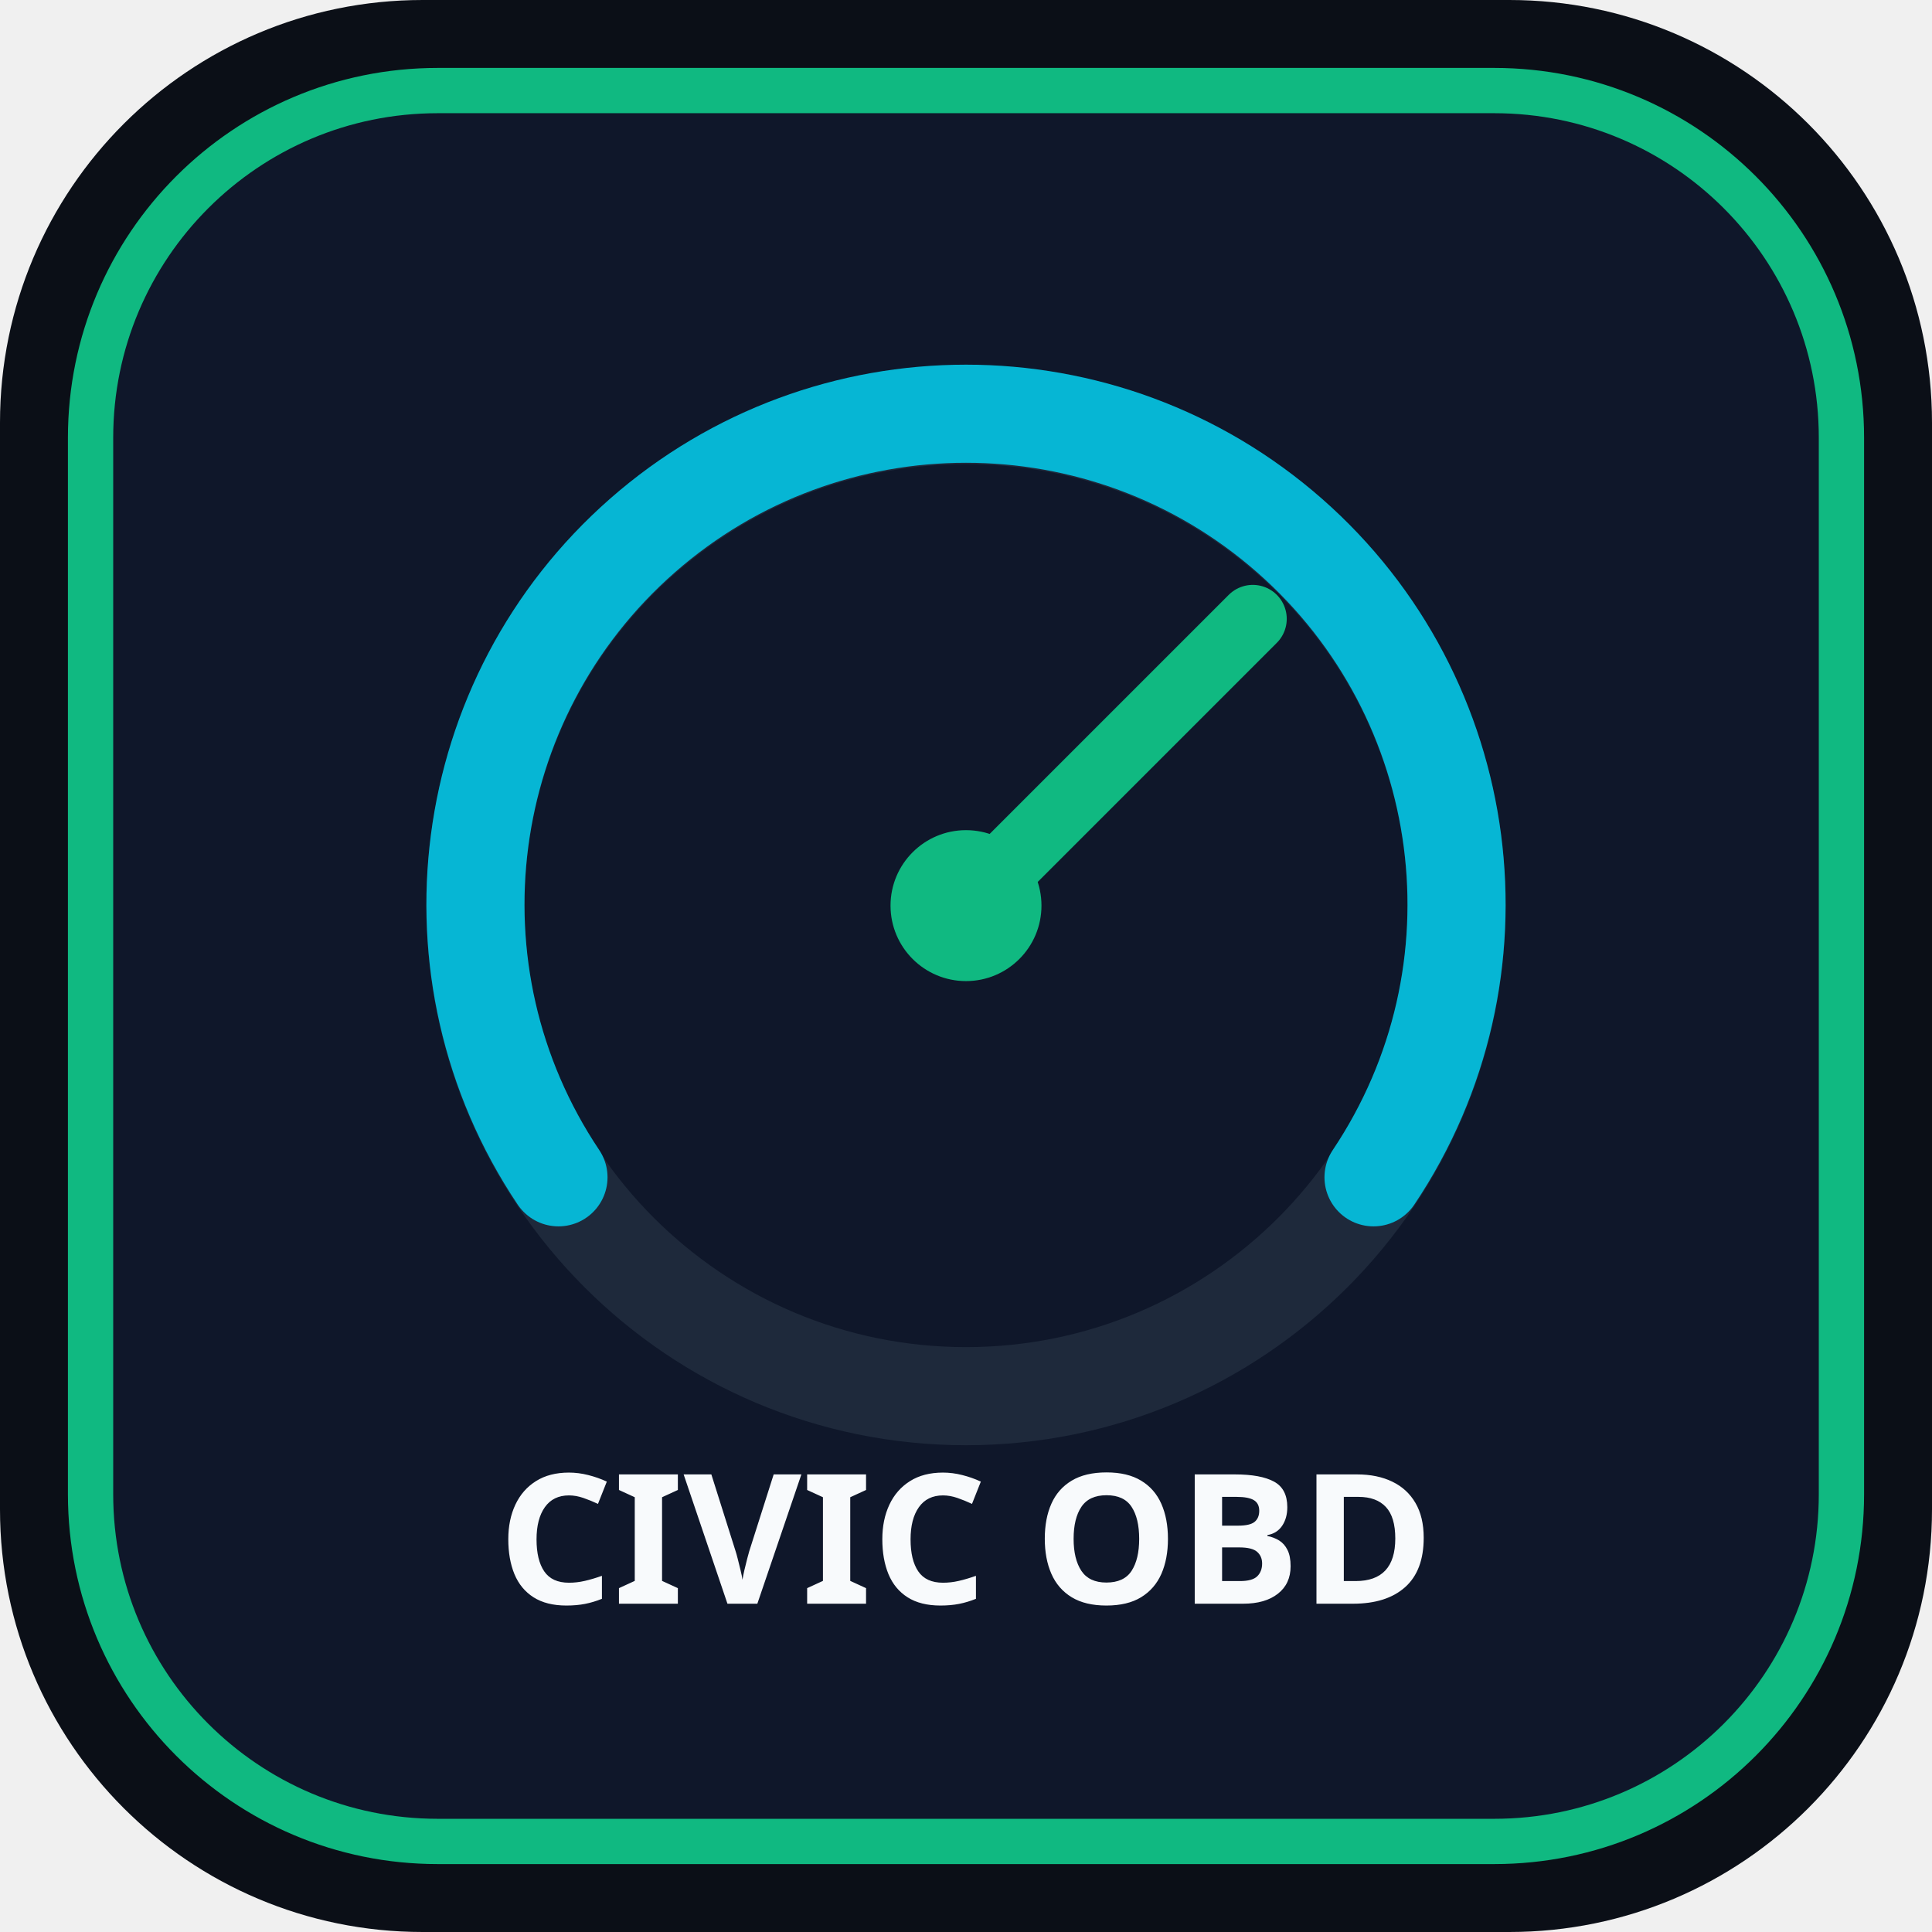
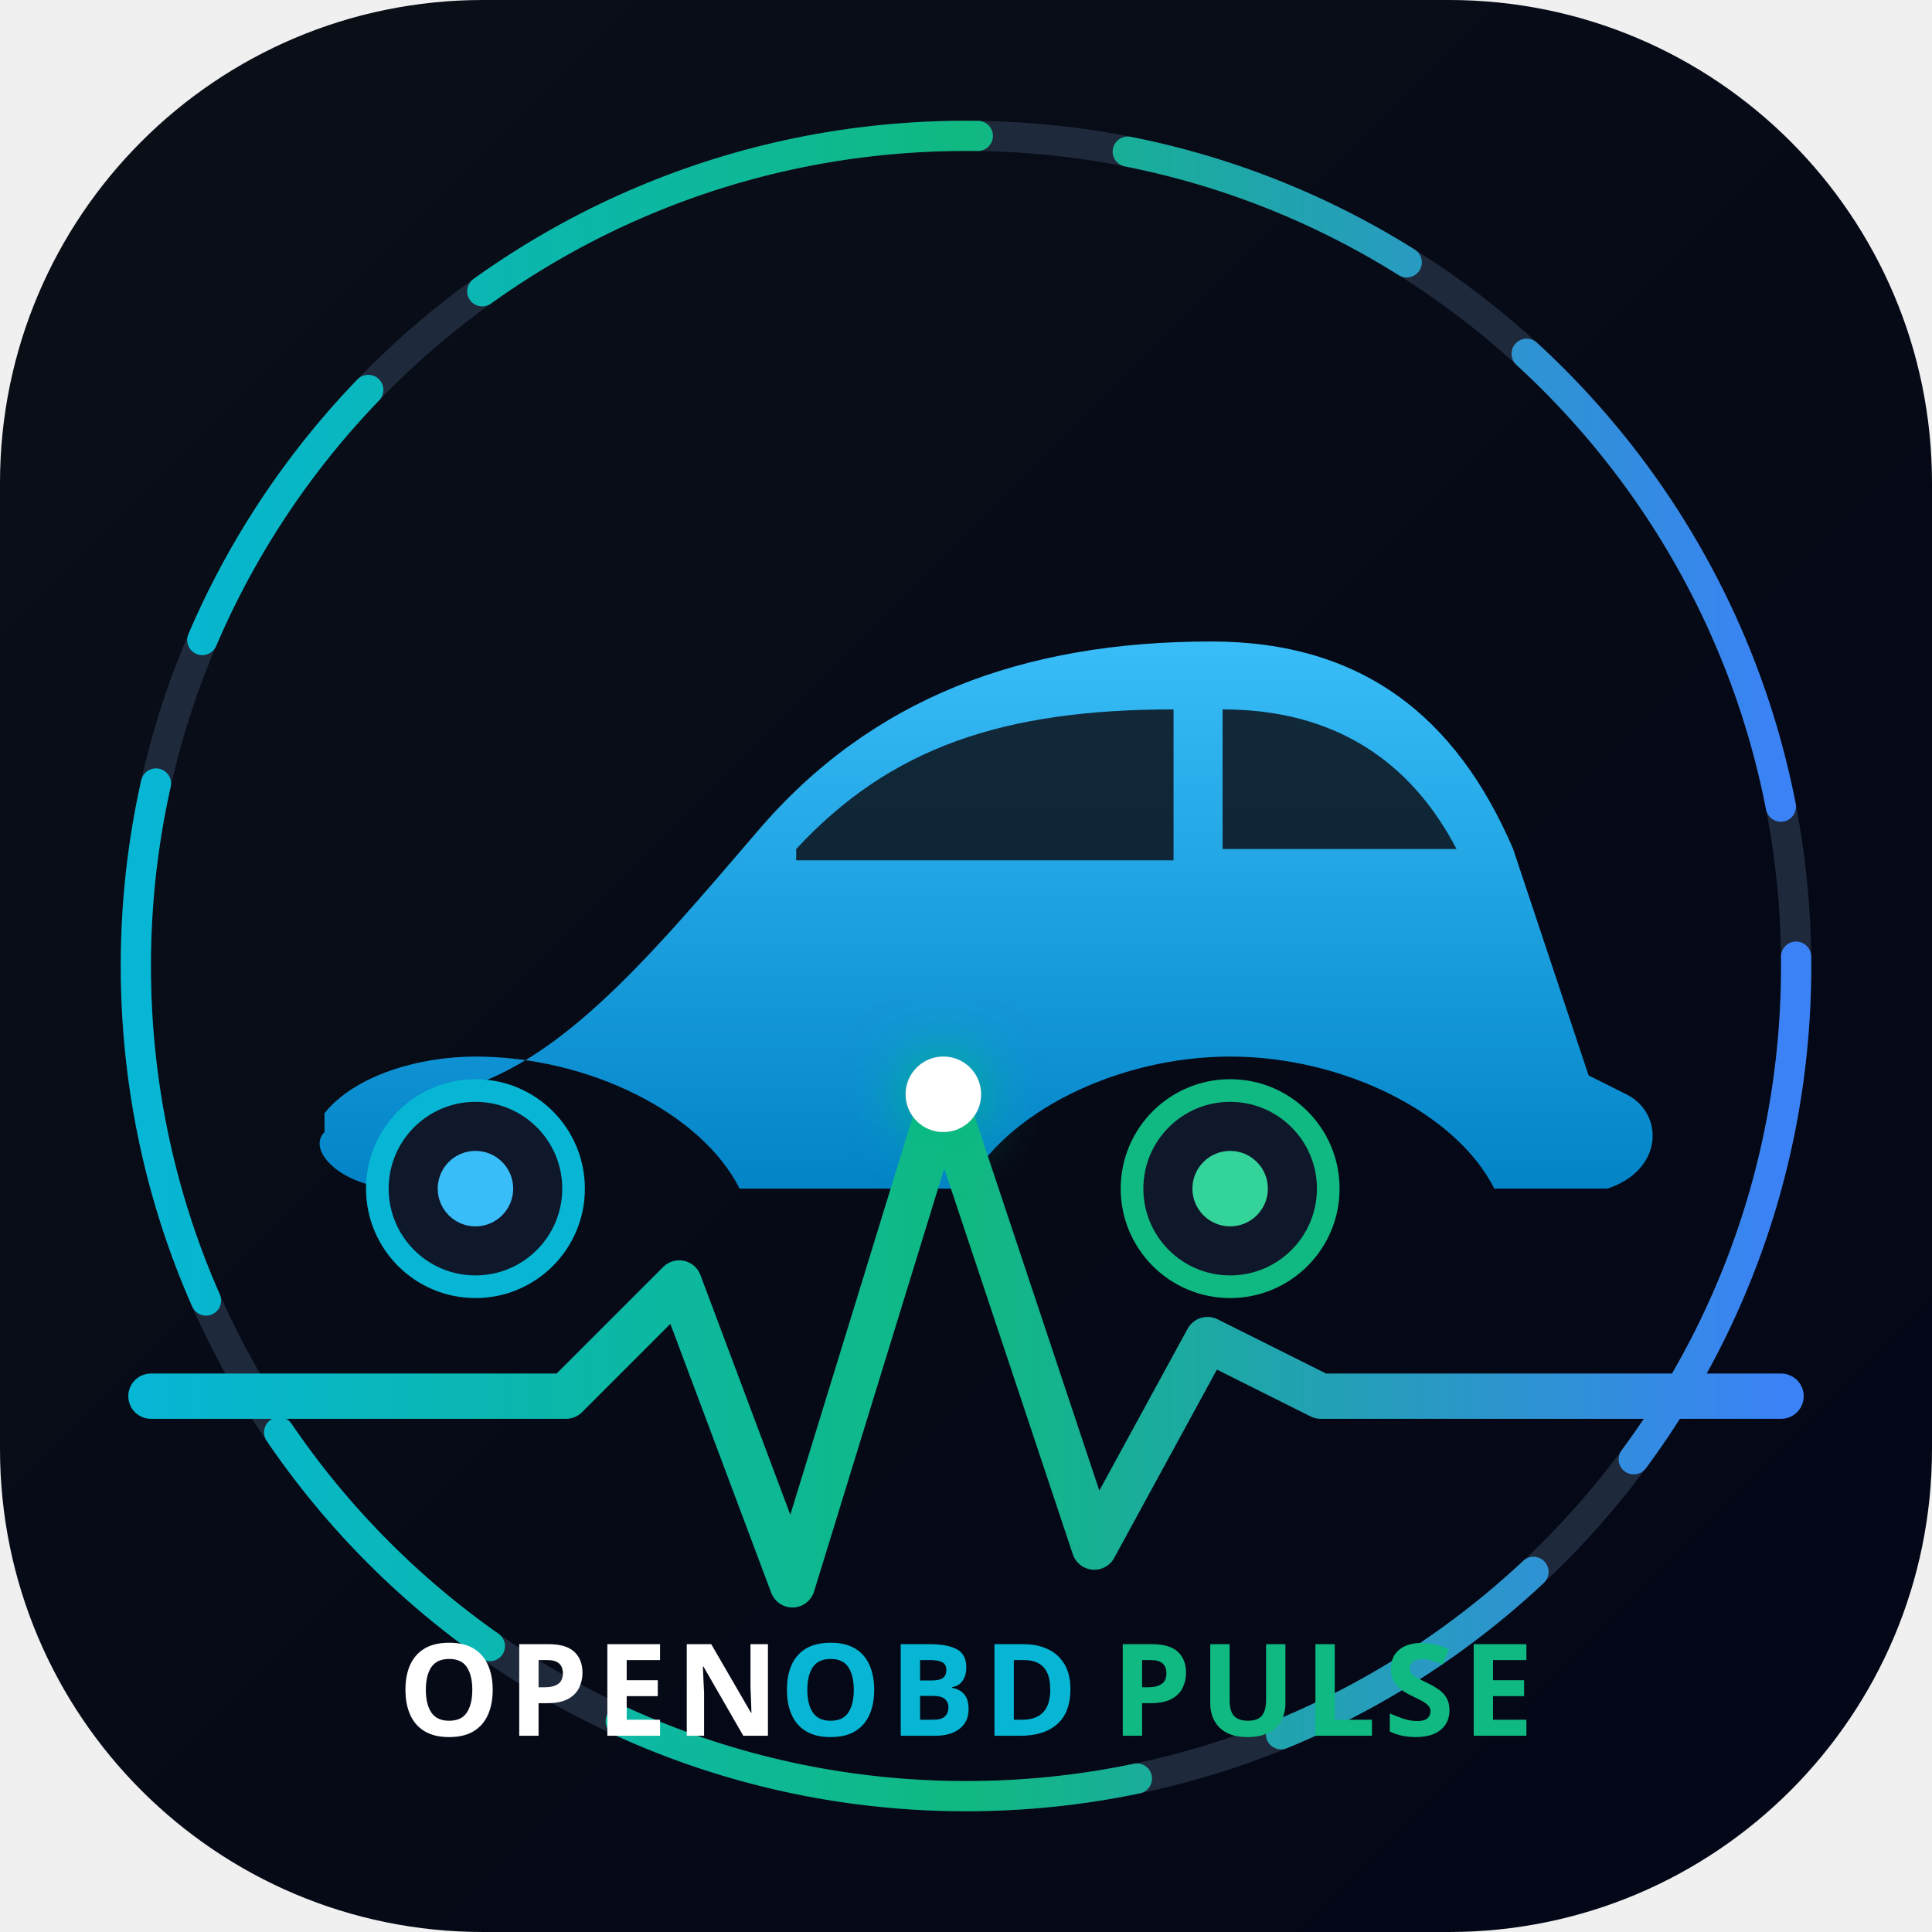
<svg xmlns="http://www.w3.org/2000/svg" viewBox="0 0 512 512">
-   <rect width="512" height="512" rx="112" fill="#0b0f17" />
-   <rect x="24" y="24" width="464" height="464" rx="92" fill="#0f172a" stroke="#10b981" stroke-width="12" />
-   <circle cx="256" cy="240" r="130" fill="none" stroke="#1e293b" stroke-width="26" />
-   <path d="M148 312 A130 130 0 1 1 364 312" fill="none" stroke="#06b6d4" stroke-width="26" stroke-linecap="round" />
-   <line x1="256" y1="240" x2="332" y2="164" stroke="#10b981" stroke-width="18" stroke-linecap="round" />
-   <circle cx="256" cy="240" r="20" fill="#10b981" />
-   <text x="256" y="425" font-family="system-ui, sans-serif" font-size="48" font-weight="800" fill="#f8fafc" text-anchor="middle">CIVIC OBD</text>
+   <defs>
+     <linearGradient id="bg" x1="0%" y1="0%" x2="100%" y2="100%">
+       <stop offset="0%" stop-color="#0b0f17" />
+       <stop offset="100%" stop-color="#020617" />
+     </linearGradient>
+     <linearGradient id="pulse" x1="0%" y1="0%" x2="100%" y2="0%">
+       <stop offset="0%" stop-color="#06b6d4" />
+       <stop offset="50%" stop-color="#10b981" />
+       <stop offset="100%" stop-color="#3b82f6" />
+     </linearGradient>
+     <linearGradient id="carGlow" x1="0%" y1="0%" x2="0%" y2="100%">
+       <stop offset="0%" stop-color="#38bdf8" />
+       <stop offset="100%" stop-color="#0284c7" />
+     </linearGradient>
+   </defs>
+   <rect width="512" height="512" rx="128" fill="url(#bg)" />
+   <circle cx="256" cy="256" r="220" fill="none" stroke="#1e293b" stroke-width="8" />
+   <circle cx="256" cy="256" r="220" fill="none" stroke="url(#pulse)" stroke-width="8" stroke-dasharray="140 40 80 40" stroke-linecap="round" />
+   <g transform="translate(76, 150)">
+     <path d="M 40 140               C 70 135, 95 105, 125 70               C 155 35, 195 20, 245 20               C 285 20, 310 40, 325 75               L 345 135               L 355 140              C 365 145, 365 160, 350 165              L 320 165              C 310 145, 280 130, 250 130              C 220 130, 190 145, 180 165              L 120 165              C 110 145, 80 130, 50 130              C 35 130, 18 135, 10 145              L 10 150              C 5 155, 15 165, 30 165              Z" fill="url(#carGlow)" />
+     <path d="M 135 75               C 160 48, 190 38, 235 38               L 235 78               L 135 78 Z" fill="#0b0f17" opacity="0.85" />
+     <path d="M 248 38               C 278 38, 298 52, 310 75               L 248 75 Z" fill="#0b0f17" opacity="0.85" />
+     <circle cx="50" cy="165" r="26" fill="#0f172a" stroke="#06b6d4" stroke-width="6" />
+     <circle cx="50" cy="165" r="10" fill="#38bdf8" />
+     <circle cx="250" cy="165" r="26" fill="#0f172a" stroke="#10b981" stroke-width="6" />
+     <circle cx="250" cy="165" r="10" fill="#34d399" />
+   </g>
+   <path d="M 40 370             L 150 370             L 180 340             L 210 420             L 250 290             L 290 410             L 320 355             L 350 370             L 472 370" fill="none" stroke="url(#pulse)" stroke-width="12" stroke-linecap="round" stroke-linejoin="round" />
+   <circle cx="250" cy="290" r="10" fill="#ffffff" filter="drop-shadow(0 0 8px #10b981)" />
+   <text x="256" y="460" text-anchor="middle" font-family="system-ui, sans-serif" font-size="34" font-weight="900" fill="#ffffff" letter-spacing="2">
+     OPEN<tspan fill="#06b6d4">OBD</tspan>
+     <tspan fill="#10b981">PULSE</tspan>
+   </text>
</svg>
